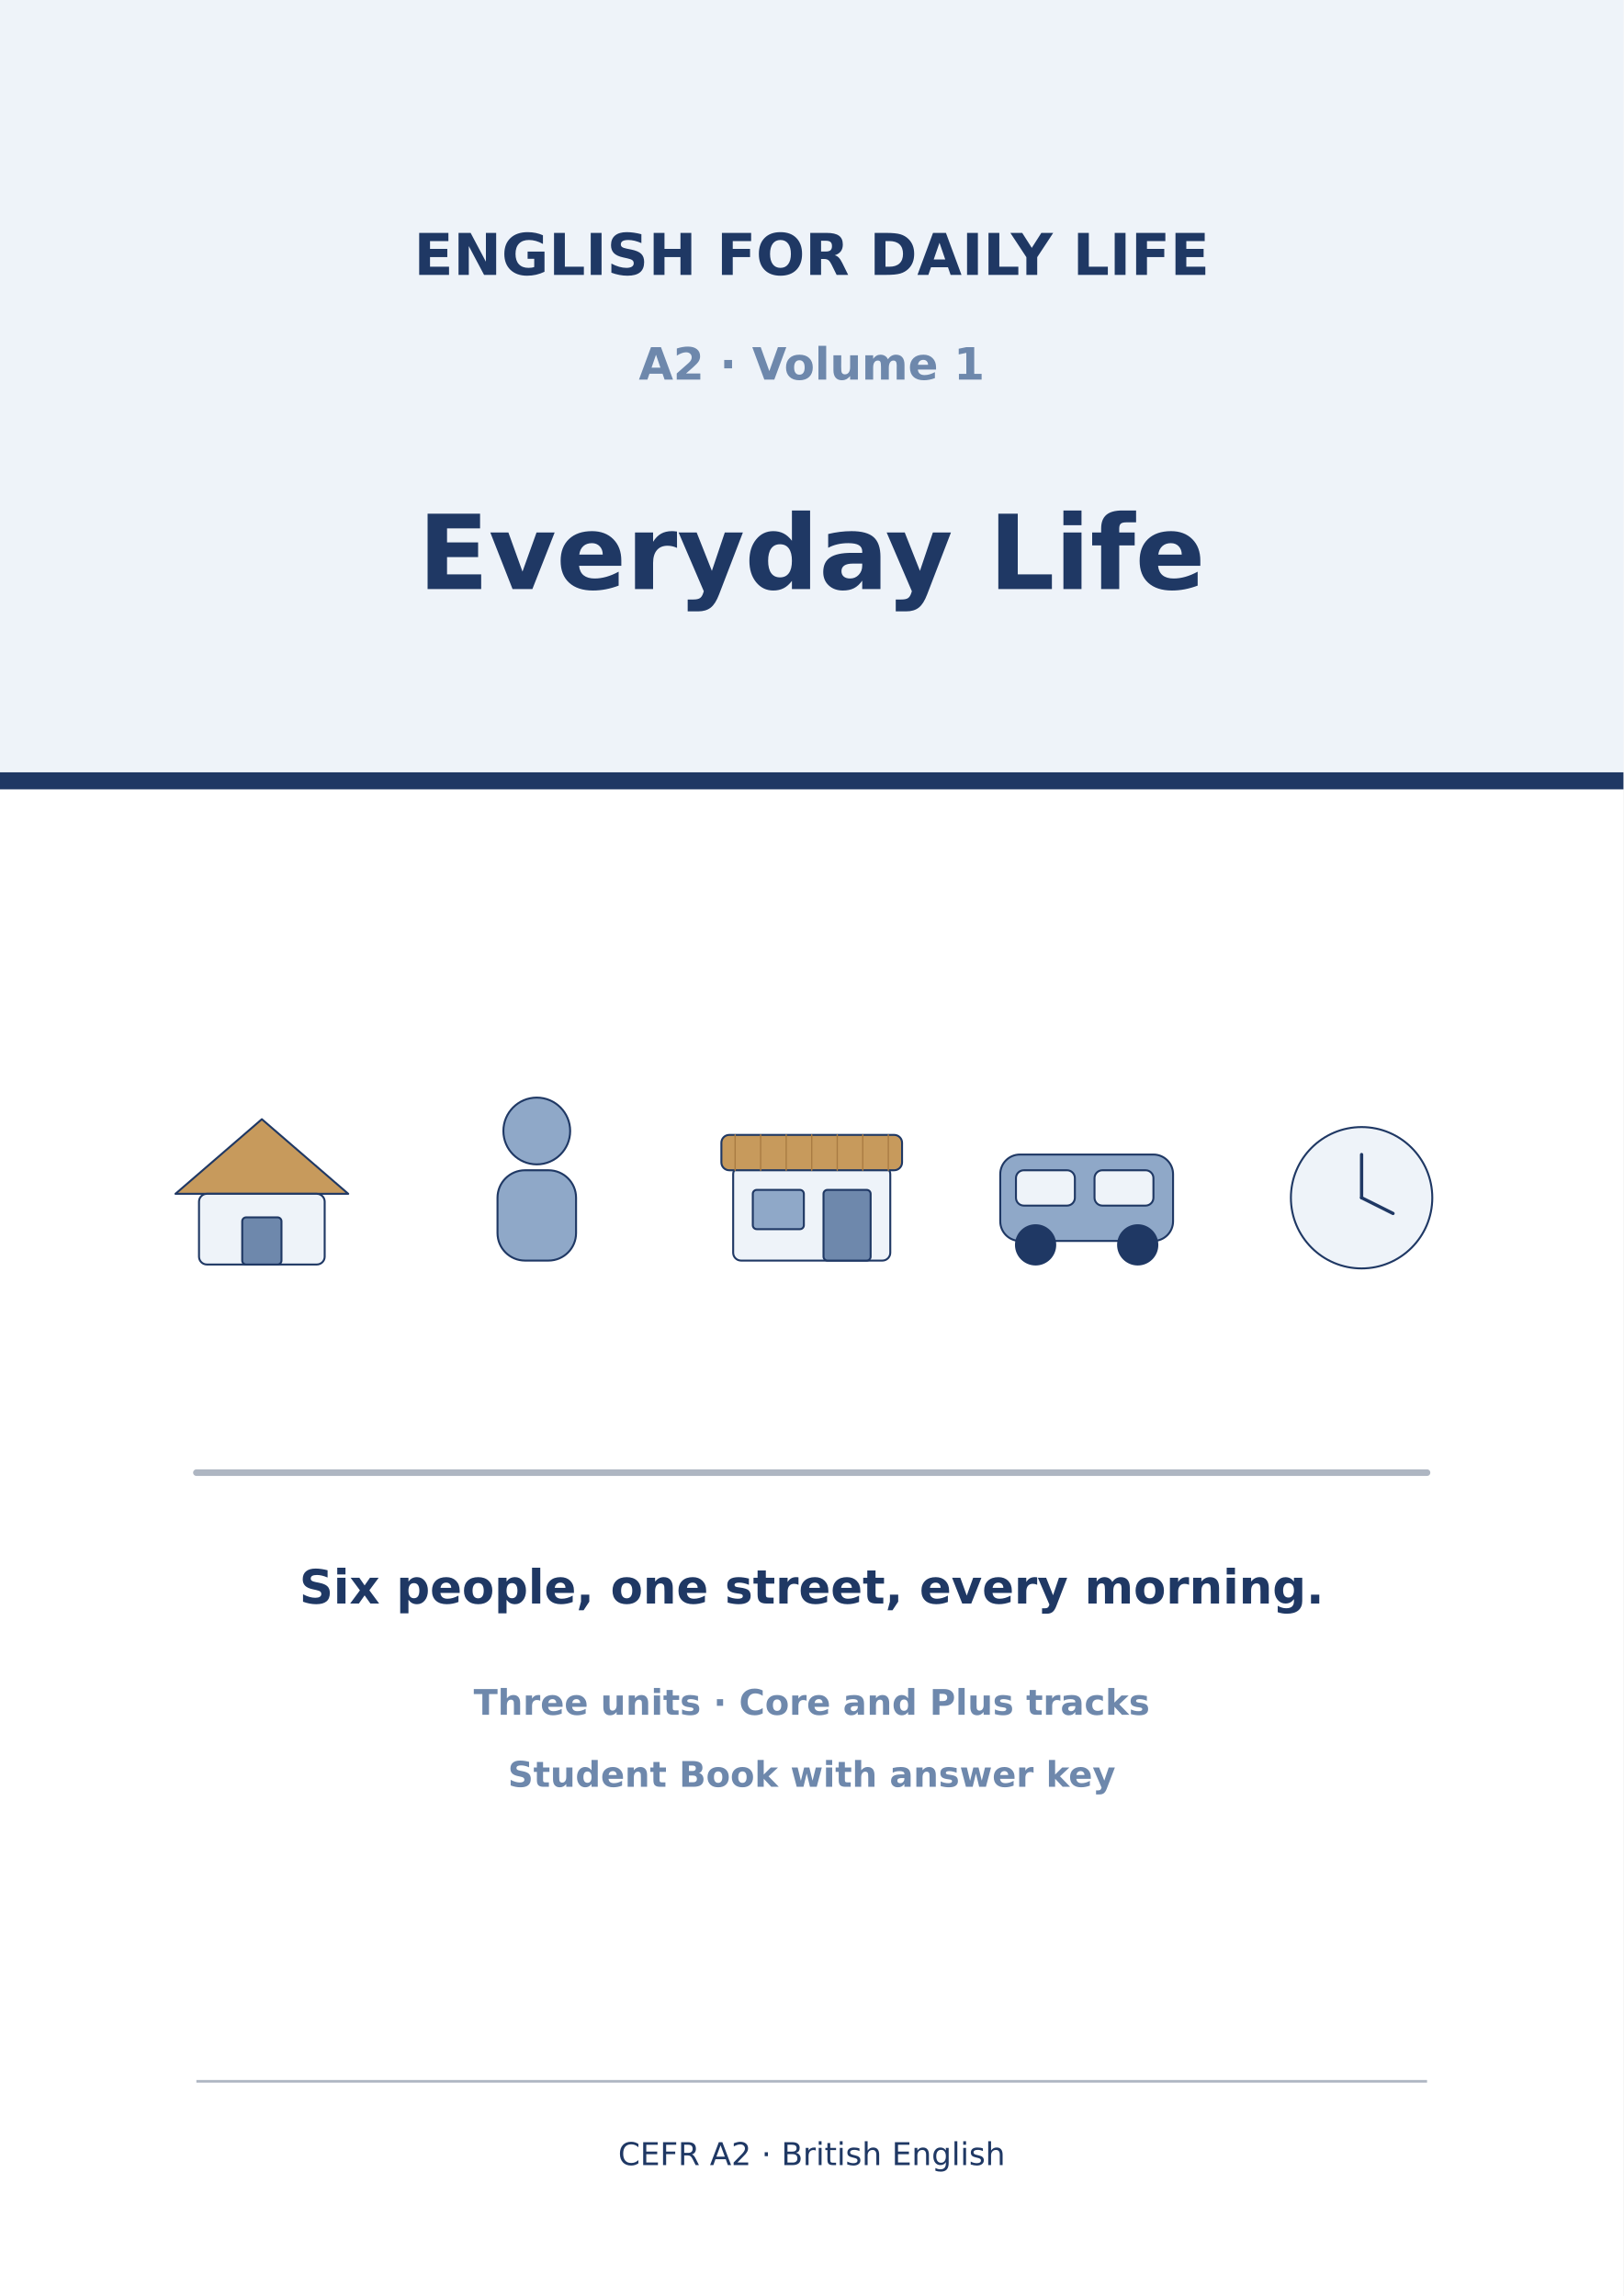
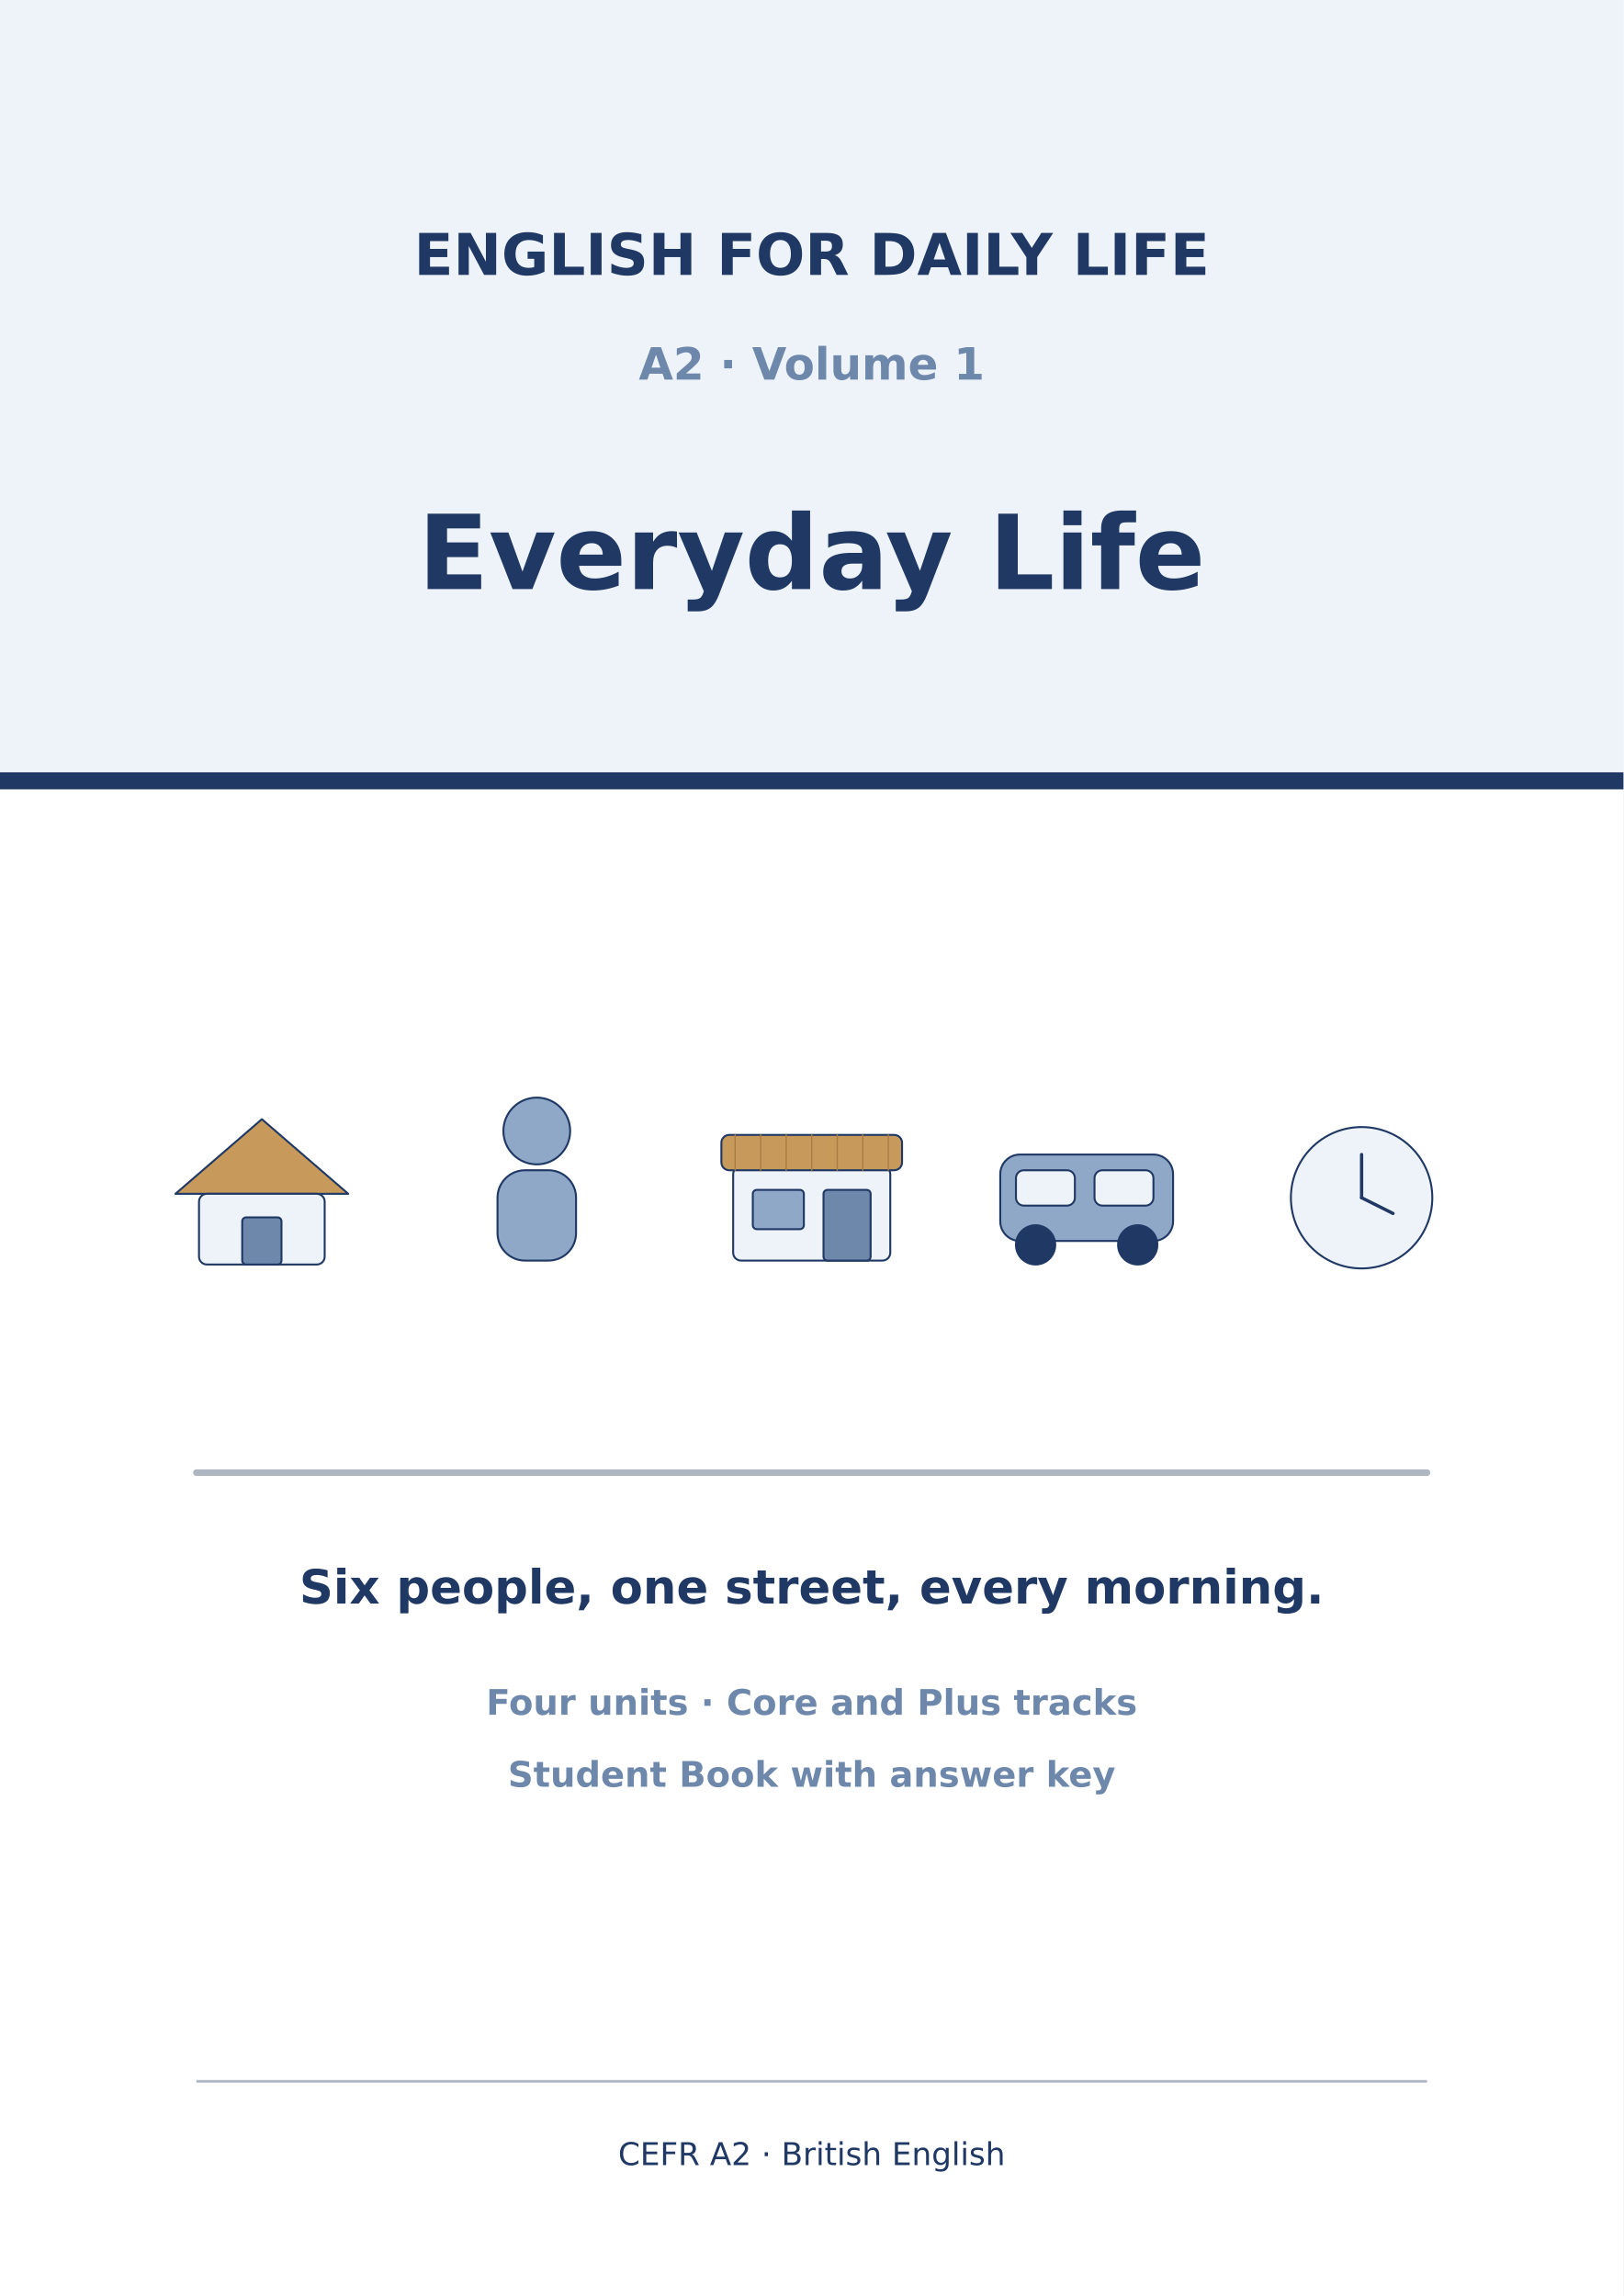
<svg xmlns="http://www.w3.org/2000/svg" width="2480" height="3508" viewBox="0 0 2480 3508">
  <rect width="2480" height="3508" fill="#FFFFFF" />
  <rect x="0.0" y="0.0" width="2480.0" height="1180.0" rx="0" fill="#EEF3F9" stroke="#EEF3F9" stroke-width="0" />
  <rect x="0.0" y="1180.0" width="2480.0" height="26.0" rx="0" fill="#1F3864" stroke="#1F3864" stroke-width="0" />
  <text x="1240.0" y="420.0" font-family="DejaVu Sans" font-size="88" font-weight="bold" fill="#1F3864" text-anchor="middle">ENGLISH FOR DAILY LIFE</text>
  <text x="1240.0" y="580.0" font-family="DejaVu Sans" font-size="68" font-weight="bold" fill="#6E88AC" text-anchor="middle">A2 · Volume 1</text>
  <text x="1240.0" y="900.0" font-family="DejaVu Sans" font-size="158" font-weight="bold" fill="#1F3864" text-anchor="middle">Everyday Life</text>
  <path d="M 268.0 1824.0 L 400.0 1710.0 L 532.0 1824.0 Z" fill="#C79A5C" stroke="#1F3864" stroke-width="3" stroke-linecap="round" stroke-linejoin="round" />
  <rect x="304.0" y="1824.0" width="192.0" height="108.0" rx="12.0" fill="#EEF3F9" stroke="#1F3864" stroke-width="3" />
  <rect x="370.0" y="1860.0" width="60.0" height="72.0" rx="6.0" fill="#6E88AC" stroke="#1F3864" stroke-width="3" />
  <circle cx="820.0" cy="1728.0" r="51.0" fill="#8FA8C8" stroke="#1F3864" stroke-width="3" />
  <rect x="760.0" y="1788.0" width="120.0" height="138.0" rx="42.0" fill="#8FA8C8" stroke="#1F3864" stroke-width="3" />
  <rect x="1120.0" y="1782.0" width="240.0" height="144.0" rx="12.0" fill="#EEF3F9" stroke="#1F3864" stroke-width="3" />
  <rect x="1102.0" y="1734.0" width="276.0" height="54.0" rx="12.0" fill="#C79A5C" stroke="#1F3864" stroke-width="3" />
  <line x1="1123.0" y1="1734.0" x2="1123.0" y2="1788.0" stroke="#A97C43" stroke-width="2" stroke-linecap="round" />
  <line x1="1162.0" y1="1734.0" x2="1162.0" y2="1788.0" stroke="#A97C43" stroke-width="2" stroke-linecap="round" />
  <line x1="1201.0" y1="1734.0" x2="1201.0" y2="1788.0" stroke="#A97C43" stroke-width="2" stroke-linecap="round" />
  <line x1="1240.0" y1="1734.0" x2="1240.0" y2="1788.0" stroke="#A97C43" stroke-width="2" stroke-linecap="round" />
  <line x1="1279.0" y1="1734.0" x2="1279.0" y2="1788.0" stroke="#A97C43" stroke-width="2" stroke-linecap="round" />
  <line x1="1318.0" y1="1734.0" x2="1318.0" y2="1788.0" stroke="#A97C43" stroke-width="2" stroke-linecap="round" />
  <line x1="1357.0" y1="1734.0" x2="1357.0" y2="1788.0" stroke="#A97C43" stroke-width="2" stroke-linecap="round" />
  <rect x="1150.0" y="1818.0" width="78.0" height="60.0" rx="6.0" fill="#8FA8C8" stroke="#1F3864" stroke-width="3" />
  <rect x="1258.0" y="1818.0" width="72.0" height="108.0" rx="6.0" fill="#6E88AC" stroke="#1F3864" stroke-width="3" />
  <rect x="1528.0" y="1764.0" width="264.0" height="132.0" rx="30.0" fill="#8FA8C8" stroke="#1F3864" stroke-width="3" />
  <rect x="1552.0" y="1788.0" width="90.0" height="54.0" rx="12.0" fill="#EEF3F9" stroke="#1F3864" stroke-width="3" />
  <rect x="1672.0" y="1788.0" width="90.0" height="54.0" rx="12.0" fill="#EEF3F9" stroke="#1F3864" stroke-width="3" />
  <circle cx="1582.0" cy="1902.0" r="30.0" fill="#1F3864" stroke="#1F3864" stroke-width="3" />
  <circle cx="1738.0" cy="1902.0" r="30.0" fill="#1F3864" stroke="#1F3864" stroke-width="3" />
  <circle cx="2080.0" cy="1830.0" r="108.0" fill="#EEF3F9" stroke="#1F3864" stroke-width="3" />
  <line x1="2080.0" y1="1830.0" x2="2080.0" y2="1764.0" stroke="#1F3864" stroke-width="5" stroke-linecap="round" />
  <line x1="2080.0" y1="1830.0" x2="2128.0" y2="1854.0" stroke="#1F3864" stroke-width="5" stroke-linecap="round" />
  <line x1="300.0" y1="2250.0" x2="2180.0" y2="2250.0" stroke="#AEB6C2" stroke-width="10" stroke-linecap="round" />
  <text x="1240.0" y="2450.0" font-family="DejaVu Sans" font-size="72" font-weight="bold" fill="#1F3864" text-anchor="middle">Six people, one street, every morning.</text>
-   <text x="1240.0" y="2620.0" font-family="DejaVu Sans" font-size="54" font-weight="bold" fill="#6E88AC" text-anchor="middle">Three units · Core and Plus tracks</text>
+   <text x="1240.0" y="2620.0" font-family="DejaVu Sans" font-size="54" font-weight="bold" fill="#6E88AC" text-anchor="middle">Four units · Core and Plus tracks</text>
  <text x="1240.0" y="2730.0" font-family="DejaVu Sans" font-size="54" font-weight="bold" fill="#6E88AC" text-anchor="middle">Student Book with answer key</text>
  <rect x="300.0" y="3178.0" width="1880.0" height="4.0" rx="0" fill="#AEB6C2" stroke="#AEB6C2" stroke-width="0" />
  <text x="1240.0" y="3308.0" font-family="DejaVu Sans" font-size="48" font-weight="normal" fill="#1F3864" text-anchor="middle">CEFR A2 · British English</text>
</svg>
